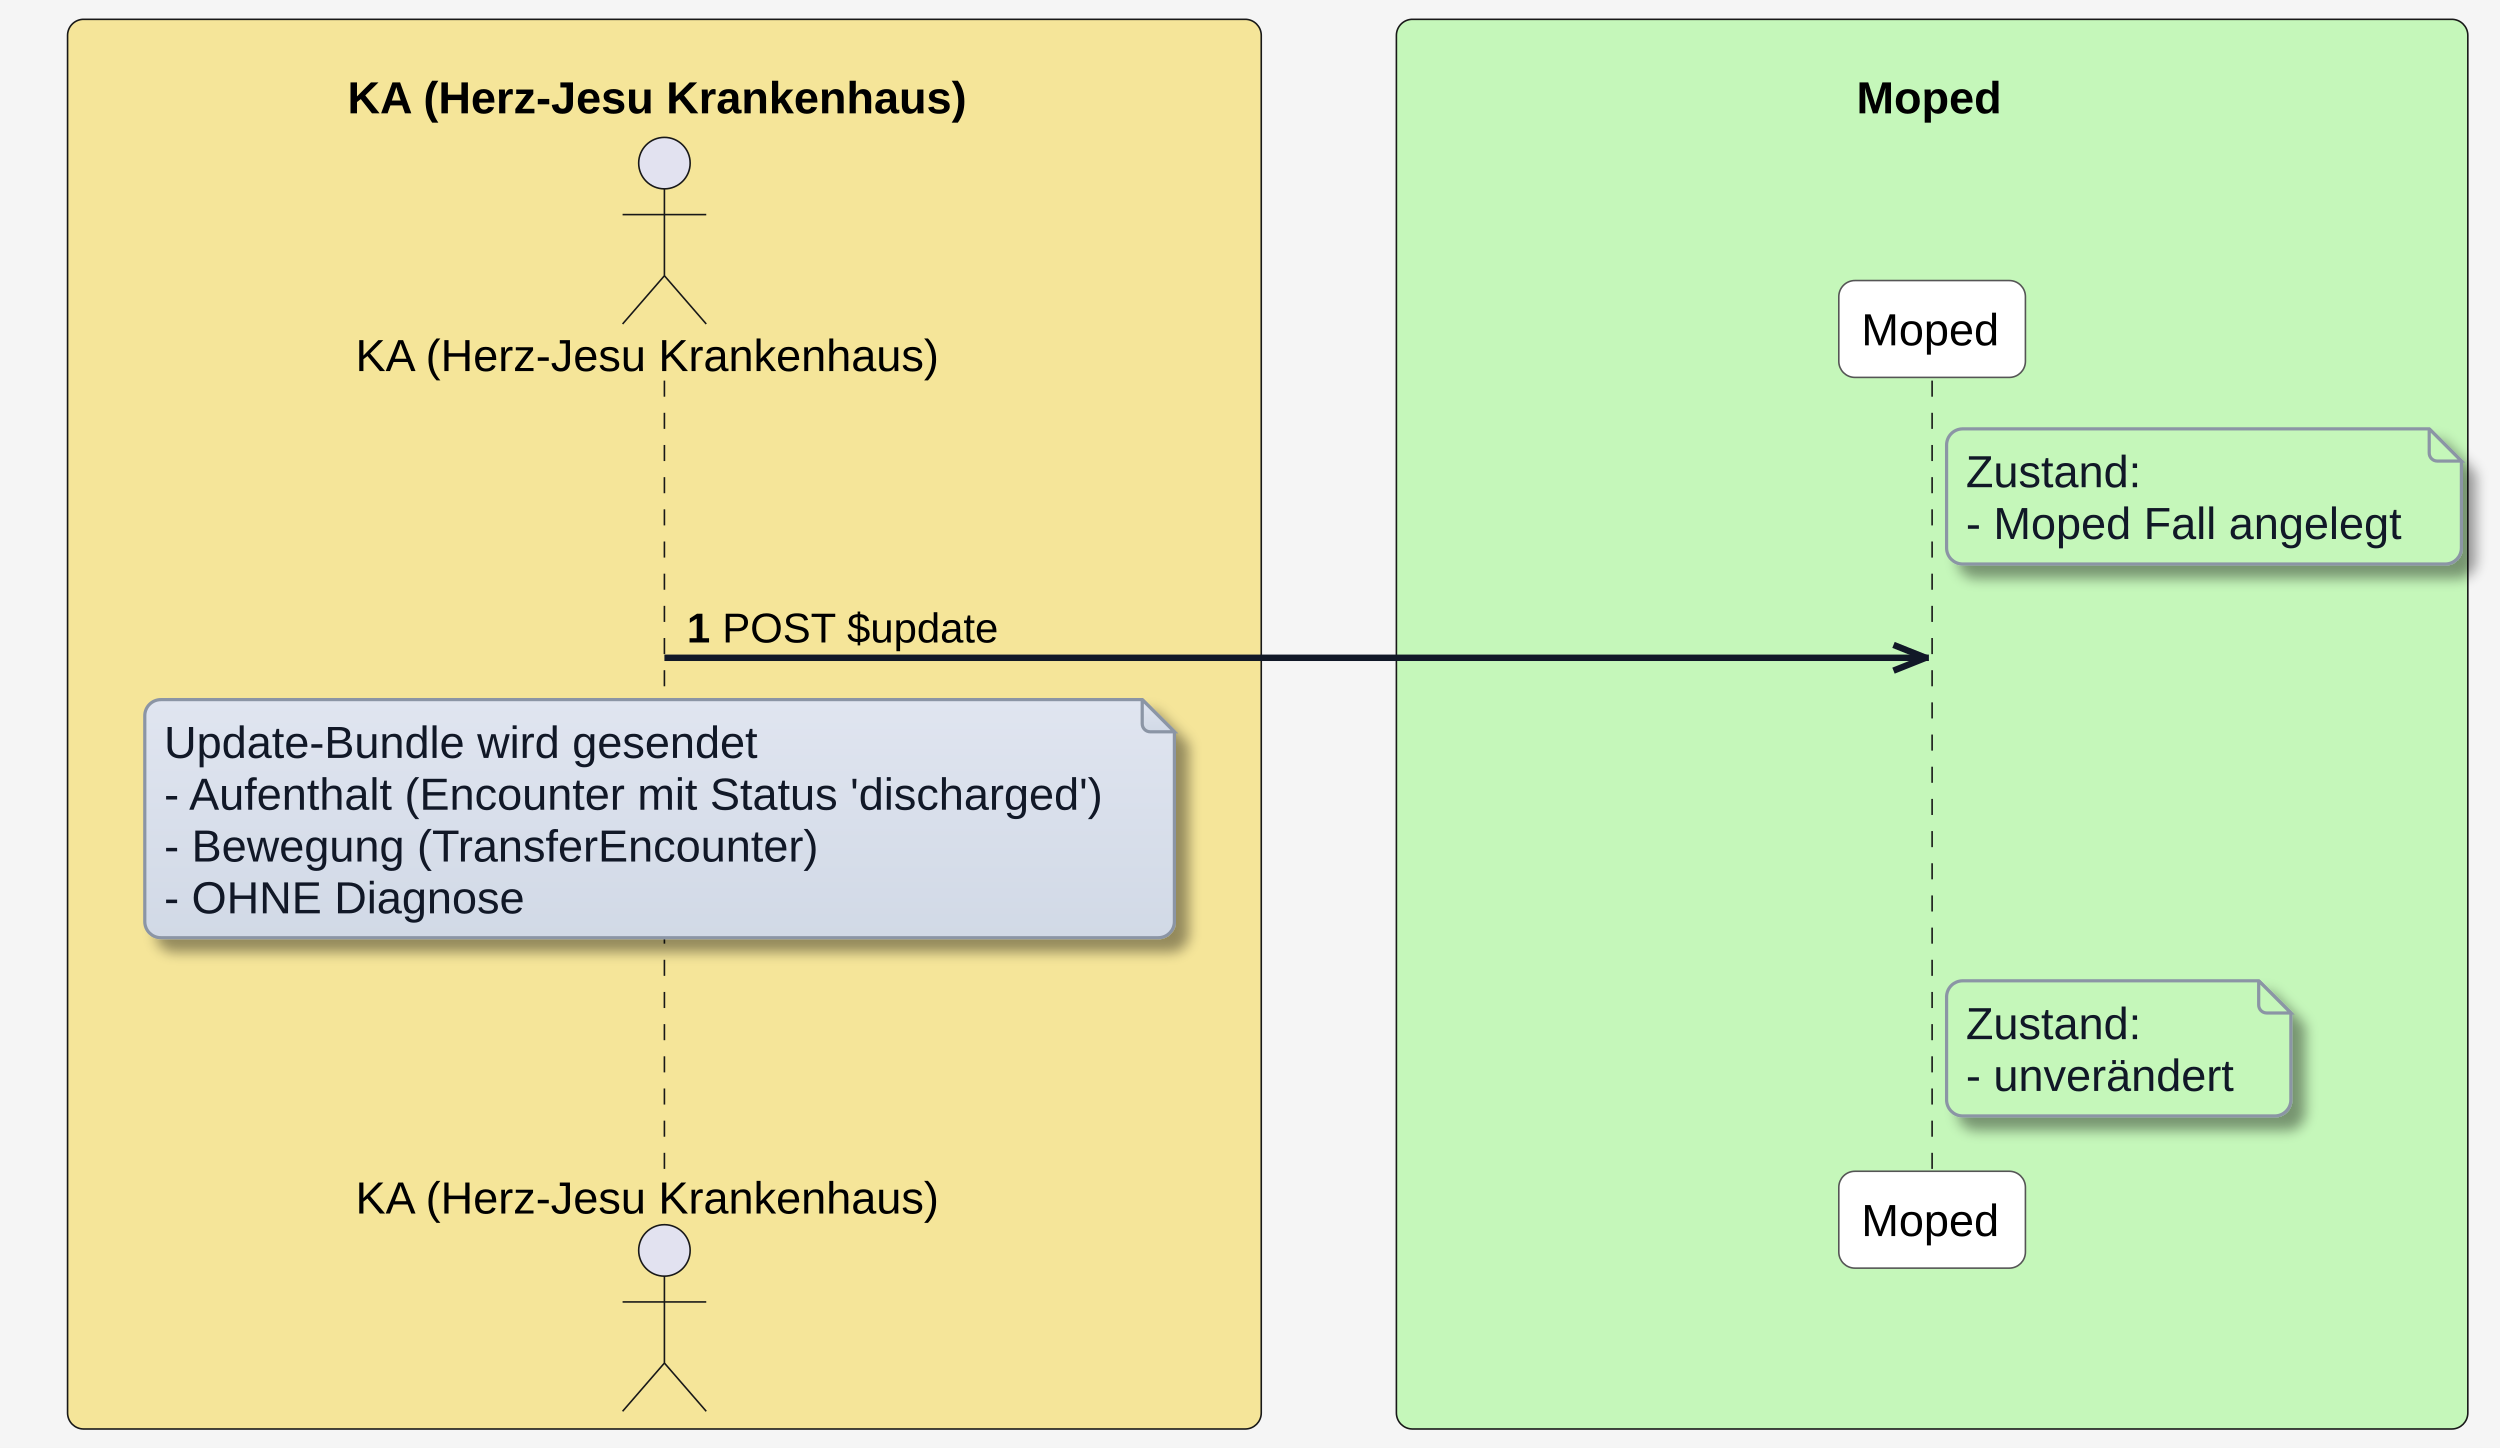
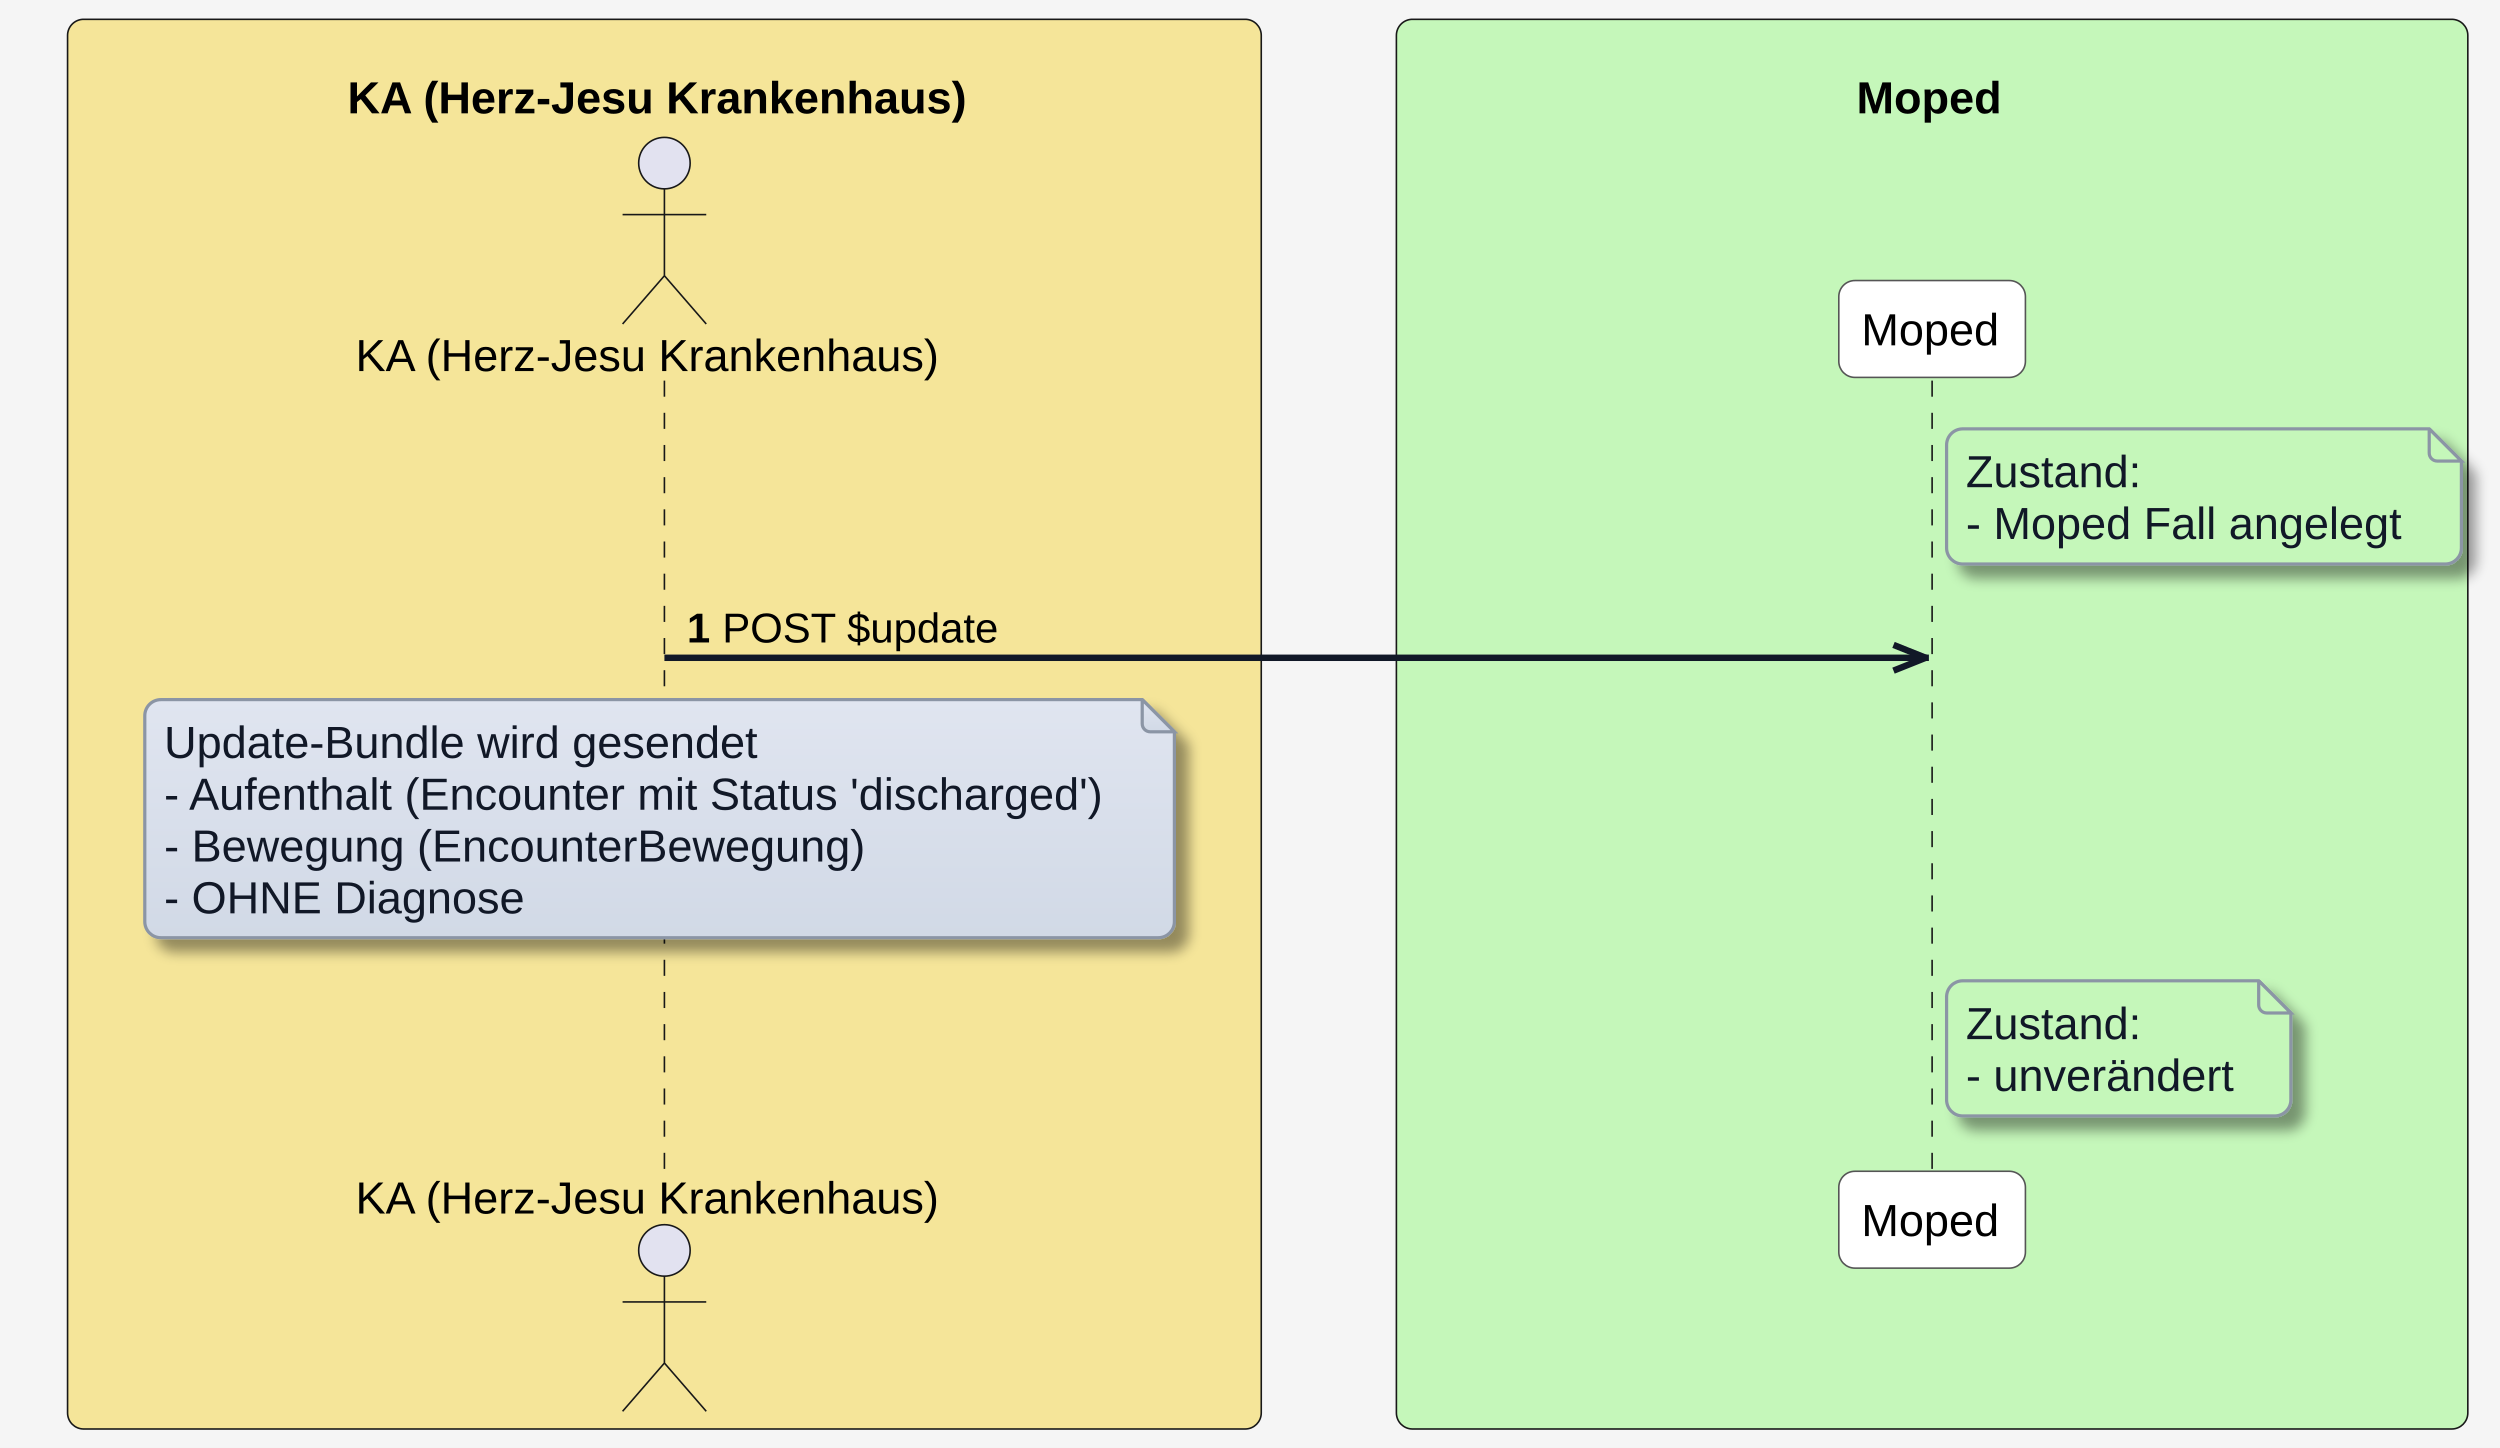
<svg xmlns="http://www.w3.org/2000/svg" contentStyleType="text/css" height="450px" preserveAspectRatio="none" style="width:777px;height:450px;background:#F5F5F5;" version="1.1" viewBox="0 0 777 450" width="777px" zoomAndPan="magnify">
  <defs>
    <filter height="300%" id="f12q1jwbaohrff" width="300%" x="-1" y="-1">
      <feGaussianBlur result="blurOut" stdDeviation="2.0" />
      <feColorMatrix in="blurOut" result="blurOut2" type="matrix" values="0 0 0 0 0 0 0 0 0 0 0 0 0 0 0 0 0 0 .4 0" />
      <feOffset dx="4.0" dy="4.0" in="blurOut2" result="blurOut3" />
      <feBlend in="SourceGraphic" in2="blurOut3" mode="normal" />
    </filter>
    <linearGradient id="g12q1jwbaohrff0" x1="50%" x2="50%" y1="0%" y2="100%">
      <stop offset="0%" stop-color="#E0E5F0" />
      <stop offset="100%" stop-color="#D1D9E6" />
    </linearGradient>
  </defs>
  <g>
    <rect fill="#F5F5F5" height="450" style="stroke:none;stroke-width:1.0;" width="777" x="0" y="0" />
    <rect fill="#F5E599" height="438.132" rx="5" ry="5" style="stroke:#181818;stroke-width:0.5;" width="371" x="21" y="6" />
    <text fill="#000000" font-family="Arial" font-size="14" font-weight="bold" lengthAdjust="spacing" textLength="4" x="24" y="19.132"> </text>
    <text fill="#000000" font-family="Arial" font-size="14" font-weight="bold" lengthAdjust="spacing" textLength="197" x="108" y="35.23">KA (Herz-Jesu Krankenhaus)</text>
    <rect fill="#C5F7BA" height="438.132" rx="5" ry="5" style="stroke:#181818;stroke-width:0.5;" width="333" x="434" y="6" />
    <text fill="#000000" font-family="Arial" font-size="14" font-weight="bold" lengthAdjust="spacing" textLength="4" x="437" y="19.132"> </text>
    <text fill="#000000" font-family="Arial" font-size="14" font-weight="bold" lengthAdjust="spacing" textLength="47" x="577" y="35.23">Moped</text>
    <line style="stroke:#181818;stroke-width:0.5;stroke-dasharray:5.0,5.0;" x1="206.5" x2="206.5" y1="118.296" y2="365.034" />
    <line style="stroke:#181818;stroke-width:0.5;stroke-dasharray:5.0,5.0;" x1="600.5" x2="600.5" y1="118.296" y2="365.034" />
    <text fill="#000000" font-family="Arial" font-size="14" lengthAdjust="spacing" textLength="186" x="110.5" y="115.329">KA (Herz-Jesu Krankenhaus)</text>
    <ellipse cx="206.5" cy="50.697" fill="#E2E2F0" rx="8" ry="8" style="stroke:#181818;stroke-width:0.5;" />
    <path d="M206.5,58.697 L206.5,85.697 M193.5,66.697 L219.5,66.697 M206.5,85.697 L193.5,100.697 M206.5,85.697 L219.5,100.697 " fill="none" style="stroke:#181818;stroke-width:0.5;" />
    <text fill="#000000" font-family="Arial" font-size="14" lengthAdjust="spacing" textLength="186" x="110.5" y="377.166">KA (Herz-Jesu Krankenhaus)</text>
    <ellipse cx="206.5" cy="388.632" fill="#E2E2F0" rx="8" ry="8" style="stroke:#181818;stroke-width:0.5;" />
    <path d="M206.5,396.632 L206.5,423.632 M193.5,404.632 L219.5,404.632 M206.5,423.632 L193.5,438.632 M206.5,423.632 L219.5,438.632 " fill="none" style="stroke:#181818;stroke-width:0.5;" />
    <rect fill="#FFFFFF" height="30.099" rx="5" ry="5" style="stroke:#555555;stroke-width:0.5;" width="58" x="571.5" y="87.197" />
    <text fill="#000000" font-family="Arial" font-size="14" lengthAdjust="spacing" textLength="44" x="578.5" y="107.329">Moped</text>
    <rect fill="#FFFFFF" height="30.099" rx="5" ry="5" style="stroke:#555555;stroke-width:0.5;" width="58" x="571.5" y="364.034" />
    <text fill="#000000" font-family="Arial" font-size="14" lengthAdjust="spacing" textLength="44" x="578.5" y="384.166">Moped</text>
    <path d="M605,138.296 L605,170.296 A5,5 0 0 0 610,175.296 L760,175.296 A5,5 0 0 0 765,170.296 L765,143.296 L755,133.296 L610,133.296 A5,5 0 0 0 605,138.296 " fill="#C5F7BA" filter="url(#f12q1jwbaohrff)" style="stroke:#8B95A5;stroke-width:1.0;" />
    <path d="M755,133.296 L755,140.796 A2.5,2.5 0 0 0 757.5,143.296 L765,143.296 L755,133.296 " fill="#C5F7BA" style="stroke:#8B95A5;stroke-width:1.0;" />
    <text fill="#111827" font-family="Arial" font-size="14" lengthAdjust="spacing" textLength="56" x="611" y="151.428">Zustand:</text>
    <text fill="#111827" font-family="Arial" font-size="14" lengthAdjust="spacing" textLength="139" x="611" y="167.526">- Moped Fall angelegt</text>
    <line style="stroke:#111827;stroke-width:2.0;" x1="598.5" x2="588.5" y1="204.442" y2="200.442" />
    <line style="stroke:#111827;stroke-width:2.0;" x1="598.5" x2="588.5" y1="204.442" y2="208.442" />
    <line style="stroke:#111827;stroke-width:2.0;" x1="206.5" x2="599.5" y1="204.442" y2="204.442" />
    <text fill="#000000" font-family="Arial" font-size="13" font-weight="bold" lengthAdjust="spacing" textLength="7" x="213.5" y="199.687">1</text>
    <text fill="#000000" font-family="Arial" font-size="13" lengthAdjust="spacing" textLength="86" x="224.5" y="199.687">POST $update</text>
    <path d="M45,222.442 L45,286.442 A5,5 0 0 0 50,291.442 L360,291.442 A5,5 0 0 0 365,286.442 L365,227.442 L355,217.442 L50,217.442 A5,5 0 0 0 45,222.442 " fill="url(#g12q1jwbaohrff0)" filter="url(#f12q1jwbaohrff)" style="stroke:#8B95A5;stroke-width:1.0;" />
    <path d="M355,217.442 L355,224.942 A2.5,2.5 0 0 0 357.5,227.442 L365,227.442 L355,217.442 " fill="url(#g12q1jwbaohrff0)" style="stroke:#8B95A5;stroke-width:1.0;" />
    <text fill="#111827" font-family="Arial" font-size="14" lengthAdjust="spacing" textLength="188" x="51" y="235.574">Update-Bundle wird gesendet</text>
    <text fill="#111827" font-family="Arial" font-size="14" lengthAdjust="spacing" textLength="299" x="51" y="251.672">- Aufenthalt (Encounter mit Status 'discharged')</text>
-     <text fill="#111827" font-family="Arial" font-size="14" lengthAdjust="spacing" textLength="209" x="51" y="267.771">- Bewegung (TransferEncounter)</text>
+     <text fill="#111827" font-family="Arial" font-size="14" lengthAdjust="spacing" textLength="209" x="51" y="267.771">- Bewegung (EncounterBewegung)</text>
    <text fill="#111827" font-family="Arial" font-size="14" lengthAdjust="spacing" textLength="113" x="51" y="283.87">- OHNE Diagnose</text>
    <path d="M605,309.836 L605,341.836 A5,5 0 0 0 610,346.836 L707,346.836 A5,5 0 0 0 712,341.836 L712,314.836 L702,304.836 L610,304.836 A5,5 0 0 0 605,309.836 " fill="#C5F7BA" filter="url(#f12q1jwbaohrff)" style="stroke:#8B95A5;stroke-width:1.0;" />
    <path d="M702,304.836 L702,312.336 A2.5,2.5 0 0 0 704.5,314.836 L712,314.836 L702,304.836 " fill="#C5F7BA" style="stroke:#8B95A5;stroke-width:1.0;" />
    <text fill="#111827" font-family="Arial" font-size="14" lengthAdjust="spacing" textLength="56" x="611" y="322.968">Zustand:</text>
    <text fill="#111827" font-family="Arial" font-size="14" lengthAdjust="spacing" textLength="86" x="611" y="339.067">- unverändert</text>
  </g>
</svg>
